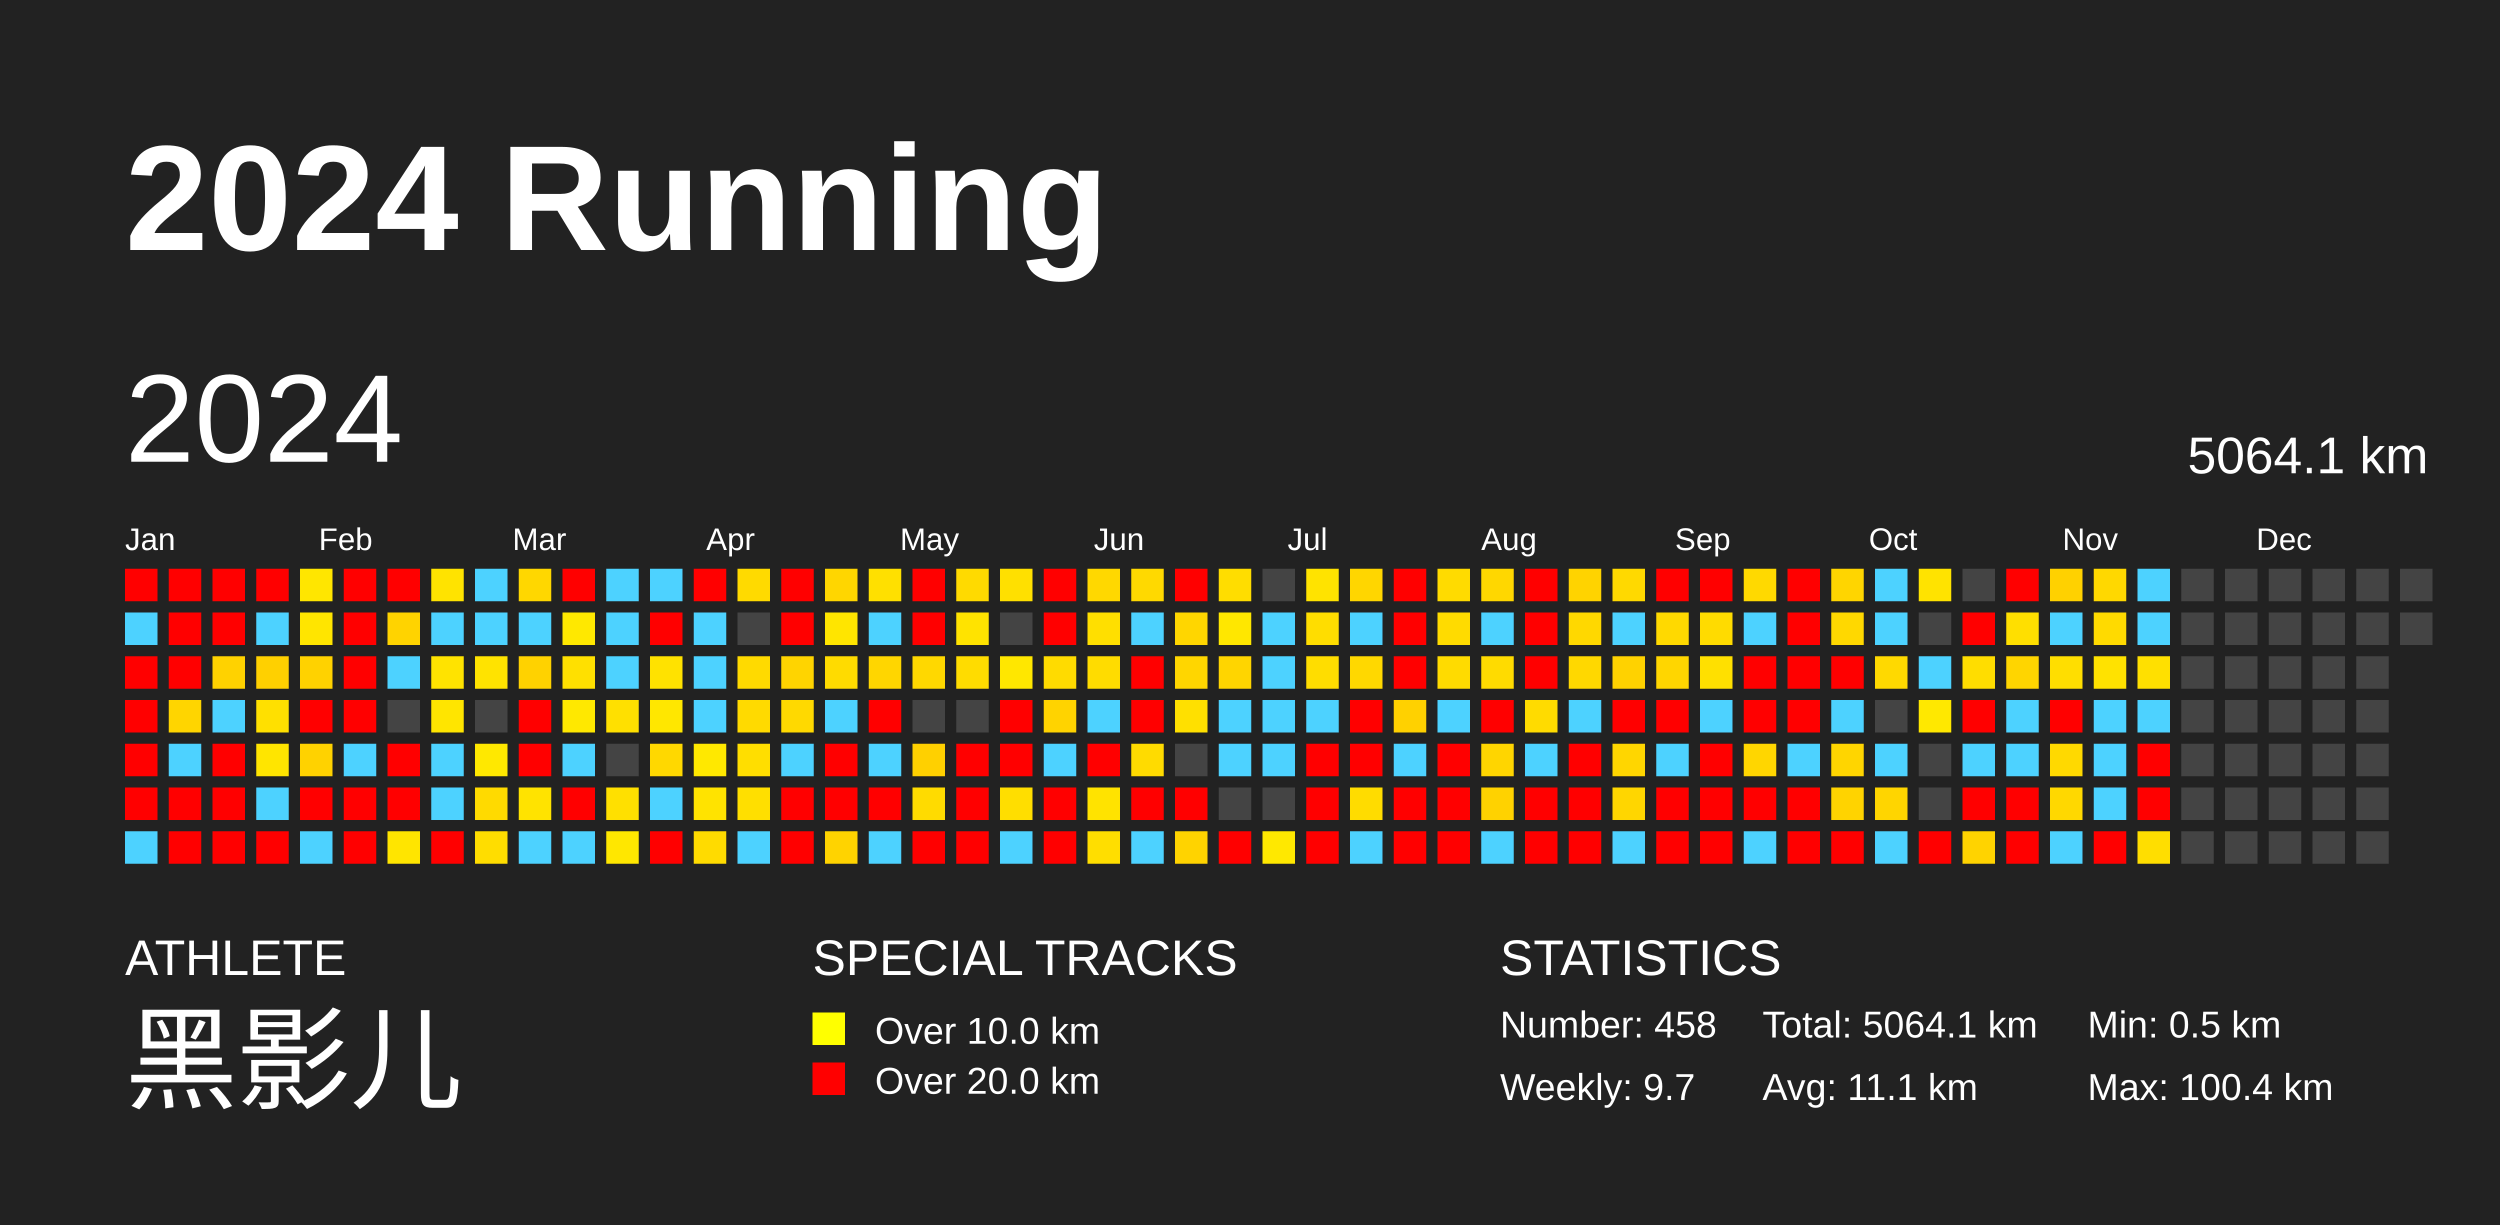
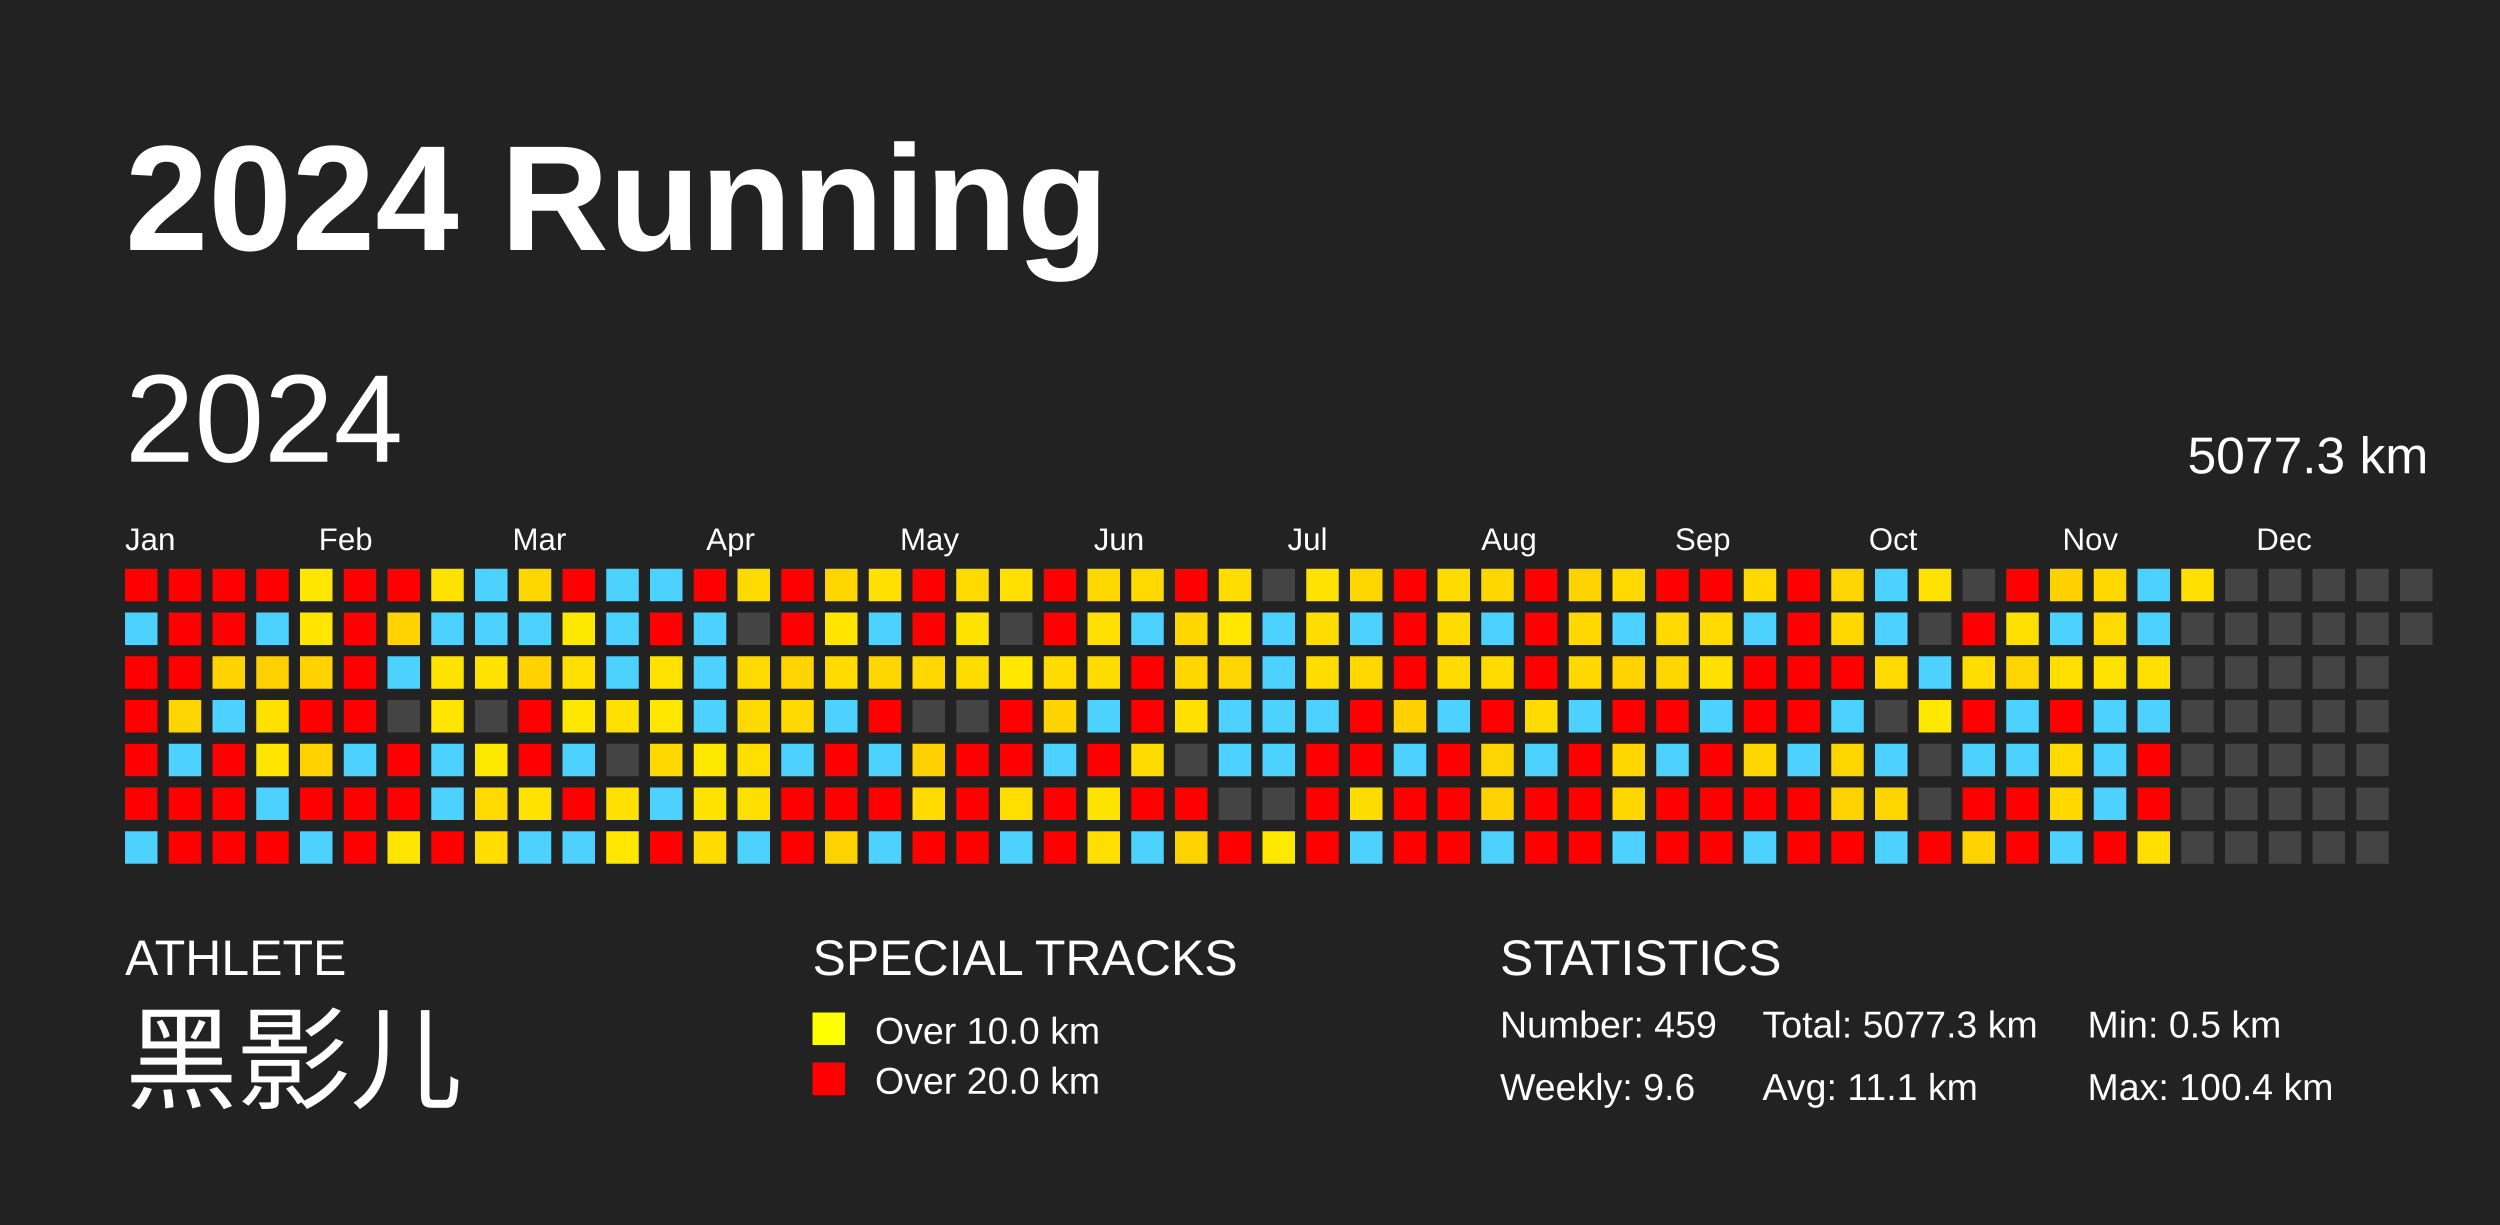
<svg xmlns="http://www.w3.org/2000/svg" baseProfile="full" height="98mm" version="1.1" viewBox="0,0,200,98" width="200mm">
  <defs />
  <rect fill="#222222" height="98" width="200" x="0" y="0" />
  <text fill="#FFFFFF" style="font-size:12px; font-family:Arial; font-weight:bold;" x="10" y="20">2024 Running</text>
  <text fill="#FFFFFF" style="font-size:4px; font-family:Arial" x="10" y="78">ATHLETE</text>
  <text fill="#FFFFFF" style="font-size:9px; font-family:Arial" x="10" y="88">黑影儿</text>
  <text fill="#FFFFFF" style="font-size:4px; font-family:Arial" x="65" y="78">SPECIAL TRACKS</text>
  <rect fill="yellow" height="2.6" width="2.6" x="65" y="81" />
  <text fill="#FFFFFF" style="font-size:3px; font-family:Arial" x="70" y="83.5">Over 10.0 km</text>
  <rect fill="red" height="2.6" width="2.6" x="65" y="85" />
  <text fill="#FFFFFF" style="font-size:3px; font-family:Arial" x="70" y="87.5">Over 20.0 km</text>
  <text fill="#FFFFFF" style="font-size:4px; font-family:Arial" x="120" y="78">STATISTICS</text>
-   <text fill="#FFFFFF" style="font-size:3px; font-family:Arial" x="120" y="83">Number: 458</text>
-   <text fill="#FFFFFF" style="font-size:3px; font-family:Arial" x="120" y="88">Weekly: 9.7</text>
-   <text fill="#FFFFFF" style="font-size:3px; font-family:Arial" x="141" y="83">Total: 5064.1 km</text>
+   <text fill="#FFFFFF" style="font-size:3px; font-family:Arial" x="120" y="83">Number: 459</text>
+   <text fill="#FFFFFF" style="font-size:3px; font-family:Arial" x="120" y="88">Weekly: 9.6</text>
+   <text fill="#FFFFFF" style="font-size:3px; font-family:Arial" x="141" y="83">Total: 5077.3 km</text>
  <text fill="#FFFFFF" style="font-size:3px; font-family:Arial" x="141" y="88">Avg: 11.1 km</text>
  <text fill="#FFFFFF" style="font-size:3px; font-family:Arial" x="167" y="83">Min: 0.5 km</text>
  <text fill="#FFFFFF" style="font-size:3px; font-family:Arial" x="167" y="88">Max: 100.4 km</text>
  <text dominant-baseline="hanging" fill="#FFFFFF" style="font-size:10.0px; font-family:Arial;" x="10" y="30">2024</text>
-   <text dominant-baseline="hanging" fill="#FFFFFF" style="font-size:4.125px; font-family:Arial;" x="175" y="35">5064.1 km</text>
+   <text dominant-baseline="hanging" fill="#FFFFFF" style="font-size:4.125px; font-family:Arial;" x="175" y="35">5077.3 km</text>
  <text fill="#FFFFFF" style="font-size:2.5px; font-family:Arial" x="10.0" y="44">Jan</text>
  <text fill="#FFFFFF" style="font-size:2.5px; font-family:Arial" x="25.5" y="44">Feb</text>
  <text fill="#FFFFFF" style="font-size:2.5px; font-family:Arial" x="41.0" y="44">Mar</text>
  <text fill="#FFFFFF" style="font-size:2.5px; font-family:Arial" x="56.5" y="44">Apr</text>
  <text fill="#FFFFFF" style="font-size:2.5px; font-family:Arial" x="72.0" y="44">May</text>
  <text fill="#FFFFFF" style="font-size:2.5px; font-family:Arial" x="87.5" y="44">Jun</text>
  <text fill="#FFFFFF" style="font-size:2.5px; font-family:Arial" x="103.0" y="44">Jul</text>
  <text fill="#FFFFFF" style="font-size:2.5px; font-family:Arial" x="118.5" y="44">Aug</text>
  <text fill="#FFFFFF" style="font-size:2.5px; font-family:Arial" x="134.0" y="44">Sep</text>
  <text fill="#FFFFFF" style="font-size:2.5px; font-family:Arial" x="149.5" y="44">Oct</text>
  <text fill="#FFFFFF" style="font-size:2.5px; font-family:Arial" x="165.0" y="44">Nov</text>
  <text fill="#FFFFFF" style="font-size:2.5px; font-family:Arial" x="180.5" y="44">Dec</text>
  <rect fill="red" height="2.6" width="2.6" x="10.0" y="45.5" />
  <rect fill="#4dd2ff" height="2.6" width="2.6" x="10.0" y="49.0" />
  <rect fill="red" height="2.6" width="2.6" x="10.0" y="52.5" />
  <rect fill="red" height="2.6" width="2.6" x="10.0" y="56.0" />
  <rect fill="red" height="2.6" width="2.6" x="10.0" y="59.5" />
  <rect fill="red" height="2.6" width="2.6" x="10.0" y="63.0" />
  <rect fill="#4dd2ff" height="2.6" width="2.6" x="10.0" y="66.5" />
  <rect fill="red" height="2.6" width="2.6" x="13.5" y="45.5" />
  <rect fill="red" height="2.6" width="2.6" x="13.5" y="49.0" />
  <rect fill="red" height="2.6" width="2.6" x="13.5" y="52.5" />
  <rect fill="#ffd500" height="2.6" width="2.6" x="13.5" y="56.0" />
  <rect fill="#4dd2ff" height="2.6" width="2.6" x="13.5" y="59.5" />
  <rect fill="red" height="2.6" width="2.6" x="13.5" y="63.0" />
  <rect fill="red" height="2.6" width="2.6" x="13.5" y="66.5" />
  <rect fill="red" height="2.6" width="2.6" x="17.0" y="45.5" />
  <rect fill="red" height="2.6" width="2.6" x="17.0" y="49.0" />
  <rect fill="#ffd200" height="2.6" width="2.6" x="17.0" y="52.5" />
  <rect fill="#4dd2ff" height="2.6" width="2.6" x="17.0" y="56.0" />
  <rect fill="red" height="2.6" width="2.6" x="17.0" y="59.5" />
  <rect fill="red" height="2.6" width="2.6" x="17.0" y="63.0" />
  <rect fill="red" height="2.6" width="2.6" x="17.0" y="66.5" />
  <rect fill="red" height="2.6" width="2.6" x="20.5" y="45.5" />
  <rect fill="#4dd2ff" height="2.6" width="2.6" x="20.5" y="49.0" />
  <rect fill="#ffd000" height="2.6" width="2.6" x="20.5" y="52.5" />
  <rect fill="#ffe000" height="2.6" width="2.6" x="20.5" y="56.0" />
  <rect fill="#ffe500" height="2.6" width="2.6" x="20.5" y="59.5" />
  <rect fill="#4dd2ff" height="2.6" width="2.6" x="20.5" y="63.0" />
  <rect fill="red" height="2.6" width="2.6" x="20.5" y="66.5" />
  <rect fill="#ffe600" height="2.6" width="2.6" x="24.0" y="45.5" />
  <rect fill="#ffe500" height="2.6" width="2.6" x="24.0" y="49.0" />
  <rect fill="#ffd200" height="2.6" width="2.6" x="24.0" y="52.5" />
  <rect fill="red" height="2.6" width="2.6" x="24.0" y="56.0" />
  <rect fill="#ffd200" height="2.6" width="2.6" x="24.0" y="59.5" />
  <rect fill="red" height="2.6" width="2.6" x="24.0" y="63.0" />
  <rect fill="#4dd2ff" height="2.6" width="2.6" x="24.0" y="66.5" />
  <rect fill="red" height="2.6" width="2.6" x="27.5" y="45.5" />
  <rect fill="red" height="2.6" width="2.6" x="27.5" y="49.0" />
  <rect fill="red" height="2.6" width="2.6" x="27.5" y="52.5" />
  <rect fill="red" height="2.6" width="2.6" x="27.5" y="56.0" />
  <rect fill="#4dd2ff" height="2.6" width="2.6" x="27.5" y="59.5" />
  <rect fill="red" height="2.6" width="2.6" x="27.5" y="63.0" />
  <rect fill="red" height="2.6" width="2.6" x="27.5" y="66.5" />
  <rect fill="red" height="2.6" width="2.6" x="31.0" y="45.5" />
  <rect fill="#ffd300" height="2.6" width="2.6" x="31.0" y="49.0" />
  <rect fill="#4dd2ff" height="2.6" width="2.6" x="31.0" y="52.5" />
  <rect fill="#444444" height="2.6" width="2.6" x="31.0" y="56.0" />
  <rect fill="red" height="2.6" width="2.6" x="31.0" y="59.5" />
  <rect fill="red" height="2.6" width="2.6" x="31.0" y="63.0" />
  <rect fill="#ffe500" height="2.6" width="2.6" x="31.0" y="66.5" />
  <rect fill="#ffe300" height="2.6" width="2.6" x="34.5" y="45.5" />
  <rect fill="#4dd2ff" height="2.6" width="2.6" x="34.5" y="49.0" />
  <rect fill="#ffe300" height="2.6" width="2.6" x="34.5" y="52.5" />
  <rect fill="#ffe500" height="2.6" width="2.6" x="34.5" y="56.0" />
  <rect fill="#4dd2ff" height="2.6" width="2.6" x="34.5" y="59.5" />
  <rect fill="#4dd2ff" height="2.6" width="2.6" x="34.5" y="63.0" />
  <rect fill="red" height="2.6" width="2.6" x="34.5" y="66.5" />
  <rect fill="#4dd2ff" height="2.6" width="2.6" x="38.0" y="45.5" />
  <rect fill="#4dd2ff" height="2.6" width="2.6" x="38.0" y="49.0" />
  <rect fill="#ffe300" height="2.6" width="2.6" x="38.0" y="52.5" />
  <rect fill="#444444" height="2.6" width="2.6" x="38.0" y="56.0" />
  <rect fill="#ffe800" height="2.6" width="2.6" x="38.0" y="59.5" />
  <rect fill="#ffda00" height="2.6" width="2.6" x="38.0" y="63.0" />
  <rect fill="#ffdd00" height="2.6" width="2.6" x="38.0" y="66.5" />
  <rect fill="#ffd700" height="2.6" width="2.6" x="41.5" y="45.5" />
  <rect fill="#4dd2ff" height="2.6" width="2.6" x="41.5" y="49.0" />
  <rect fill="#ffd200" height="2.6" width="2.6" x="41.5" y="52.5" />
  <rect fill="red" height="2.6" width="2.6" x="41.5" y="56.0" />
  <rect fill="red" height="2.6" width="2.6" x="41.5" y="59.5" />
  <rect fill="#ffe300" height="2.6" width="2.6" x="41.5" y="63.0" />
  <rect fill="#4dd2ff" height="2.6" width="2.6" x="41.5" y="66.5" />
  <rect fill="red" height="2.6" width="2.6" x="45.0" y="45.5" />
  <rect fill="#ffe800" height="2.6" width="2.6" x="45.0" y="49.0" />
  <rect fill="#ffe000" height="2.6" width="2.6" x="45.0" y="52.5" />
  <rect fill="#ffe800" height="2.6" width="2.6" x="45.0" y="56.0" />
  <rect fill="#4dd2ff" height="2.6" width="2.6" x="45.0" y="59.5" />
  <rect fill="red" height="2.6" width="2.6" x="45.0" y="63.0" />
  <rect fill="#4dd2ff" height="2.6" width="2.6" x="45.0" y="66.5" />
  <rect fill="#4dd2ff" height="2.6" width="2.6" x="48.5" y="45.5" />
  <rect fill="#4dd2ff" height="2.6" width="2.6" x="48.5" y="49.0" />
  <rect fill="#4dd2ff" height="2.6" width="2.6" x="48.5" y="52.5" />
  <rect fill="#ffe000" height="2.6" width="2.6" x="48.5" y="56.0" />
  <rect fill="#444444" height="2.6" width="2.6" x="48.5" y="59.5" />
  <rect fill="#ffe000" height="2.6" width="2.6" x="48.5" y="63.0" />
  <rect fill="#ffe700" height="2.6" width="2.6" x="48.5" y="66.5" />
  <rect fill="#4dd2ff" height="2.6" width="2.6" x="52.0" y="45.5" />
  <rect fill="red" height="2.6" width="2.6" x="52.0" y="49.0" />
  <rect fill="#ffe200" height="2.6" width="2.6" x="52.0" y="52.5" />
  <rect fill="#ffe700" height="2.6" width="2.6" x="52.0" y="56.0" />
  <rect fill="#ffd800" height="2.6" width="2.6" x="52.0" y="59.5" />
  <rect fill="#4dd2ff" height="2.6" width="2.6" x="52.0" y="63.0" />
  <rect fill="red" height="2.6" width="2.6" x="52.0" y="66.5" />
  <rect fill="red" height="2.6" width="2.6" x="55.5" y="45.5" />
  <rect fill="#4dd2ff" height="2.6" width="2.6" x="55.5" y="49.0" />
  <rect fill="#4dd2ff" height="2.6" width="2.6" x="55.5" y="52.5" />
  <rect fill="#4dd2ff" height="2.6" width="2.6" x="55.5" y="56.0" />
  <rect fill="#ffe800" height="2.6" width="2.6" x="55.5" y="59.5" />
  <rect fill="#ffe300" height="2.6" width="2.6" x="55.5" y="63.0" />
  <rect fill="#ffdb00" height="2.6" width="2.6" x="55.5" y="66.5" />
  <rect fill="#ffda00" height="2.6" width="2.6" x="59.0" y="45.5" />
  <rect fill="#444444" height="2.6" width="2.6" x="59.0" y="49.0" />
  <rect fill="#ffda00" height="2.6" width="2.6" x="59.0" y="52.5" />
  <rect fill="#ffda00" height="2.6" width="2.6" x="59.0" y="56.0" />
  <rect fill="#ffde00" height="2.6" width="2.6" x="59.0" y="59.5" />
  <rect fill="#ffdf00" height="2.6" width="2.6" x="59.0" y="63.0" />
  <rect fill="#4dd2ff" height="2.6" width="2.6" x="59.0" y="66.5" />
  <rect fill="red" height="2.6" width="2.6" x="62.5" y="45.5" />
  <rect fill="red" height="2.6" width="2.6" x="62.5" y="49.0" />
  <rect fill="#ffd400" height="2.6" width="2.6" x="62.5" y="52.5" />
  <rect fill="#ffd900" height="2.6" width="2.6" x="62.5" y="56.0" />
  <rect fill="#4dd2ff" height="2.6" width="2.6" x="62.5" y="59.5" />
  <rect fill="red" height="2.6" width="2.6" x="62.5" y="63.0" />
  <rect fill="red" height="2.6" width="2.6" x="62.5" y="66.5" />
  <rect fill="#ffd600" height="2.6" width="2.6" x="66.0" y="45.5" />
  <rect fill="#ffe500" height="2.6" width="2.6" x="66.0" y="49.0" />
  <rect fill="#ffdb00" height="2.6" width="2.6" x="66.0" y="52.5" />
  <rect fill="#4dd2ff" height="2.6" width="2.6" x="66.0" y="56.0" />
  <rect fill="red" height="2.6" width="2.6" x="66.0" y="59.5" />
  <rect fill="red" height="2.6" width="2.6" x="66.0" y="63.0" />
  <rect fill="#ffd300" height="2.6" width="2.6" x="66.0" y="66.5" />
  <rect fill="#ffe000" height="2.6" width="2.6" x="69.5" y="45.5" />
  <rect fill="#4dd2ff" height="2.6" width="2.6" x="69.5" y="49.0" />
  <rect fill="#ffd600" height="2.6" width="2.6" x="69.5" y="52.5" />
  <rect fill="red" height="2.6" width="2.6" x="69.5" y="56.0" />
  <rect fill="#4dd2ff" height="2.6" width="2.6" x="69.5" y="59.5" />
  <rect fill="red" height="2.6" width="2.6" x="69.5" y="63.0" />
  <rect fill="#4dd2ff" height="2.6" width="2.6" x="69.5" y="66.5" />
  <rect fill="red" height="2.6" width="2.6" x="73.0" y="45.5" />
  <rect fill="red" height="2.6" width="2.6" x="73.0" y="49.0" />
  <rect fill="#ffd800" height="2.6" width="2.6" x="73.0" y="52.5" />
  <rect fill="#444444" height="2.6" width="2.6" x="73.0" y="56.0" />
  <rect fill="#ffd000" height="2.6" width="2.6" x="73.0" y="59.5" />
  <rect fill="#ffdb00" height="2.6" width="2.6" x="73.0" y="63.0" />
  <rect fill="red" height="2.6" width="2.6" x="73.0" y="66.5" />
  <rect fill="#ffda00" height="2.6" width="2.6" x="76.5" y="45.5" />
  <rect fill="#ffe300" height="2.6" width="2.6" x="76.5" y="49.0" />
  <rect fill="#ffdc00" height="2.6" width="2.6" x="76.5" y="52.5" />
  <rect fill="#444444" height="2.6" width="2.6" x="76.5" y="56.0" />
  <rect fill="red" height="2.6" width="2.6" x="76.5" y="59.5" />
  <rect fill="red" height="2.6" width="2.6" x="76.5" y="63.0" />
  <rect fill="red" height="2.6" width="2.6" x="76.5" y="66.5" />
  <rect fill="#ffe000" height="2.6" width="2.6" x="80.0" y="45.5" />
  <rect fill="#444444" height="2.6" width="2.6" x="80.0" y="49.0" />
  <rect fill="#ffe700" height="2.6" width="2.6" x="80.0" y="52.5" />
  <rect fill="red" height="2.6" width="2.6" x="80.0" y="56.0" />
  <rect fill="red" height="2.6" width="2.6" x="80.0" y="59.5" />
  <rect fill="#ffde00" height="2.6" width="2.6" x="80.0" y="63.0" />
  <rect fill="#4dd2ff" height="2.6" width="2.6" x="80.0" y="66.5" />
  <rect fill="red" height="2.6" width="2.6" x="83.5" y="45.5" />
  <rect fill="red" height="2.6" width="2.6" x="83.5" y="49.0" />
  <rect fill="#ffdb00" height="2.6" width="2.6" x="83.5" y="52.5" />
  <rect fill="#ffd300" height="2.6" width="2.6" x="83.5" y="56.0" />
  <rect fill="#4dd2ff" height="2.6" width="2.6" x="83.5" y="59.5" />
  <rect fill="red" height="2.6" width="2.6" x="83.5" y="63.0" />
  <rect fill="red" height="2.6" width="2.6" x="83.5" y="66.5" />
  <rect fill="#ffd800" height="2.6" width="2.6" x="87.0" y="45.5" />
  <rect fill="#ffdf00" height="2.6" width="2.6" x="87.0" y="49.0" />
  <rect fill="#ffdc00" height="2.6" width="2.6" x="87.0" y="52.5" />
  <rect fill="#4dd2ff" height="2.6" width="2.6" x="87.0" y="56.0" />
  <rect fill="red" height="2.6" width="2.6" x="87.0" y="59.5" />
  <rect fill="#ffe300" height="2.6" width="2.6" x="87.0" y="63.0" />
  <rect fill="#ffde00" height="2.6" width="2.6" x="87.0" y="66.5" />
  <rect fill="#ffd900" height="2.6" width="2.6" x="90.5" y="45.5" />
  <rect fill="#4dd2ff" height="2.6" width="2.6" x="90.5" y="49.0" />
  <rect fill="red" height="2.6" width="2.6" x="90.5" y="52.5" />
  <rect fill="red" height="2.6" width="2.6" x="90.5" y="56.0" />
  <rect fill="#ffdb00" height="2.6" width="2.6" x="90.5" y="59.5" />
  <rect fill="red" height="2.6" width="2.6" x="90.5" y="63.0" />
  <rect fill="#4dd2ff" height="2.6" width="2.6" x="90.5" y="66.5" />
  <rect fill="red" height="2.6" width="2.6" x="94.0" y="45.5" />
  <rect fill="#ffd600" height="2.6" width="2.6" x="94.0" y="49.0" />
  <rect fill="#ffd600" height="2.6" width="2.6" x="94.0" y="52.5" />
  <rect fill="#ffe000" height="2.6" width="2.6" x="94.0" y="56.0" />
  <rect fill="#444444" height="2.6" width="2.6" x="94.0" y="59.5" />
  <rect fill="red" height="2.6" width="2.6" x="94.0" y="63.0" />
  <rect fill="#ffd300" height="2.6" width="2.6" x="94.0" y="66.5" />
  <rect fill="#ffdd00" height="2.6" width="2.6" x="97.5" y="45.5" />
  <rect fill="#ffe700" height="2.6" width="2.6" x="97.5" y="49.0" />
  <rect fill="#ffd500" height="2.6" width="2.6" x="97.5" y="52.5" />
  <rect fill="#4dd2ff" height="2.6" width="2.6" x="97.5" y="56.0" />
  <rect fill="#4dd2ff" height="2.6" width="2.6" x="97.5" y="59.5" />
  <rect fill="#444444" height="2.6" width="2.6" x="97.5" y="63.0" />
  <rect fill="red" height="2.6" width="2.6" x="97.5" y="66.5" />
  <rect fill="#444444" height="2.6" width="2.6" x="101.0" y="45.5" />
  <rect fill="#4dd2ff" height="2.6" width="2.6" x="101.0" y="49.0" />
  <rect fill="#4dd2ff" height="2.6" width="2.6" x="101.0" y="52.5" />
  <rect fill="#4dd2ff" height="2.6" width="2.6" x="101.0" y="56.0" />
  <rect fill="#4dd2ff" height="2.6" width="2.6" x="101.0" y="59.5" />
  <rect fill="#444444" height="2.6" width="2.6" x="101.0" y="63.0" />
  <rect fill="#ffe800" height="2.6" width="2.6" x="101.0" y="66.5" />
  <rect fill="#ffe300" height="2.6" width="2.6" x="104.5" y="45.5" />
  <rect fill="#ffdd00" height="2.6" width="2.6" x="104.5" y="49.0" />
  <rect fill="#ffdd00" height="2.6" width="2.6" x="104.5" y="52.5" />
  <rect fill="#4dd2ff" height="2.6" width="2.6" x="104.5" y="56.0" />
  <rect fill="red" height="2.6" width="2.6" x="104.5" y="59.5" />
  <rect fill="red" height="2.6" width="2.6" x="104.5" y="63.0" />
  <rect fill="red" height="2.6" width="2.6" x="104.5" y="66.5" />
  <rect fill="#ffd600" height="2.6" width="2.6" x="108.0" y="45.5" />
  <rect fill="#4dd2ff" height="2.6" width="2.6" x="108.0" y="49.0" />
  <rect fill="#ffd800" height="2.6" width="2.6" x="108.0" y="52.5" />
  <rect fill="red" height="2.6" width="2.6" x="108.0" y="56.0" />
  <rect fill="red" height="2.6" width="2.6" x="108.0" y="59.5" />
  <rect fill="#ffdc00" height="2.6" width="2.6" x="108.0" y="63.0" />
  <rect fill="#4dd2ff" height="2.6" width="2.6" x="108.0" y="66.5" />
  <rect fill="red" height="2.6" width="2.6" x="111.5" y="45.5" />
  <rect fill="red" height="2.6" width="2.6" x="111.5" y="49.0" />
  <rect fill="red" height="2.6" width="2.6" x="111.5" y="52.5" />
  <rect fill="#ffd100" height="2.6" width="2.6" x="111.5" y="56.0" />
  <rect fill="#4dd2ff" height="2.6" width="2.6" x="111.5" y="59.5" />
  <rect fill="red" height="2.6" width="2.6" x="111.5" y="63.0" />
  <rect fill="red" height="2.6" width="2.6" x="111.5" y="66.5" />
  <rect fill="#ffdb00" height="2.6" width="2.6" x="115.0" y="45.5" />
  <rect fill="#ffdb00" height="2.6" width="2.6" x="115.0" y="49.0" />
  <rect fill="#ffdb00" height="2.6" width="2.6" x="115.0" y="52.5" />
  <rect fill="#4dd2ff" height="2.6" width="2.6" x="115.0" y="56.0" />
  <rect fill="red" height="2.6" width="2.6" x="115.0" y="59.5" />
  <rect fill="red" height="2.6" width="2.6" x="115.0" y="63.0" />
  <rect fill="red" height="2.6" width="2.6" x="115.0" y="66.5" />
  <rect fill="#ffd700" height="2.6" width="2.6" x="118.5" y="45.5" />
  <rect fill="#4dd2ff" height="2.6" width="2.6" x="118.5" y="49.0" />
  <rect fill="#ffdb00" height="2.6" width="2.6" x="118.5" y="52.5" />
  <rect fill="red" height="2.6" width="2.6" x="118.5" y="56.0" />
  <rect fill="#ffd500" height="2.6" width="2.6" x="118.5" y="59.5" />
  <rect fill="#ffd200" height="2.6" width="2.6" x="118.5" y="63.0" />
  <rect fill="#4dd2ff" height="2.6" width="2.6" x="118.5" y="66.5" />
  <rect fill="red" height="2.6" width="2.6" x="122.0" y="45.5" />
  <rect fill="red" height="2.6" width="2.6" x="122.0" y="49.0" />
  <rect fill="red" height="2.6" width="2.6" x="122.0" y="52.5" />
  <rect fill="#ffdb00" height="2.6" width="2.6" x="122.0" y="56.0" />
  <rect fill="#4dd2ff" height="2.6" width="2.6" x="122.0" y="59.5" />
  <rect fill="red" height="2.6" width="2.6" x="122.0" y="63.0" />
  <rect fill="red" height="2.6" width="2.6" x="122.0" y="66.5" />
  <rect fill="#ffd300" height="2.6" width="2.6" x="125.5" y="45.5" />
  <rect fill="#ffd800" height="2.6" width="2.6" x="125.5" y="49.0" />
  <rect fill="#ffd800" height="2.6" width="2.6" x="125.5" y="52.5" />
  <rect fill="#4dd2ff" height="2.6" width="2.6" x="125.5" y="56.0" />
  <rect fill="red" height="2.6" width="2.6" x="125.5" y="59.5" />
  <rect fill="red" height="2.6" width="2.6" x="125.5" y="63.0" />
  <rect fill="red" height="2.6" width="2.6" x="125.5" y="66.5" />
  <rect fill="#ffd900" height="2.6" width="2.6" x="129.0" y="45.5" />
  <rect fill="#4dd2ff" height="2.6" width="2.6" x="129.0" y="49.0" />
  <rect fill="#ffd200" height="2.6" width="2.6" x="129.0" y="52.5" />
  <rect fill="red" height="2.6" width="2.6" x="129.0" y="56.0" />
  <rect fill="#ffd600" height="2.6" width="2.6" x="129.0" y="59.5" />
  <rect fill="#ffd600" height="2.6" width="2.6" x="129.0" y="63.0" />
  <rect fill="#4dd2ff" height="2.6" width="2.6" x="129.0" y="66.5" />
  <rect fill="red" height="2.6" width="2.6" x="132.5" y="45.5" />
  <rect fill="#ffd900" height="2.6" width="2.6" x="132.5" y="49.0" />
  <rect fill="#ffd600" height="2.6" width="2.6" x="132.5" y="52.5" />
  <rect fill="red" height="2.6" width="2.6" x="132.5" y="56.0" />
  <rect fill="#4dd2ff" height="2.6" width="2.6" x="132.5" y="59.5" />
  <rect fill="red" height="2.6" width="2.6" x="132.5" y="63.0" />
  <rect fill="red" height="2.6" width="2.6" x="132.5" y="66.5" />
  <rect fill="red" height="2.6" width="2.6" x="136.0" y="45.5" />
  <rect fill="#ffdb00" height="2.6" width="2.6" x="136.0" y="49.0" />
  <rect fill="#ffe000" height="2.6" width="2.6" x="136.0" y="52.5" />
  <rect fill="#4dd2ff" height="2.6" width="2.6" x="136.0" y="56.0" />
  <rect fill="red" height="2.6" width="2.6" x="136.0" y="59.5" />
  <rect fill="red" height="2.6" width="2.6" x="136.0" y="63.0" />
  <rect fill="red" height="2.6" width="2.6" x="136.0" y="66.5" />
  <rect fill="#ffd900" height="2.6" width="2.6" x="139.5" y="45.5" />
  <rect fill="#4dd2ff" height="2.6" width="2.6" x="139.5" y="49.0" />
  <rect fill="red" height="2.6" width="2.6" x="139.5" y="52.5" />
  <rect fill="red" height="2.6" width="2.6" x="139.5" y="56.0" />
  <rect fill="#ffd600" height="2.6" width="2.6" x="139.5" y="59.5" />
  <rect fill="red" height="2.6" width="2.6" x="139.5" y="63.0" />
  <rect fill="#4dd2ff" height="2.6" width="2.6" x="139.5" y="66.5" />
  <rect fill="red" height="2.6" width="2.6" x="143.0" y="45.5" />
  <rect fill="red" height="2.6" width="2.6" x="143.0" y="49.0" />
  <rect fill="red" height="2.6" width="2.6" x="143.0" y="52.5" />
  <rect fill="red" height="2.6" width="2.6" x="143.0" y="56.0" />
  <rect fill="#4dd2ff" height="2.6" width="2.6" x="143.0" y="59.5" />
  <rect fill="red" height="2.6" width="2.6" x="143.0" y="63.0" />
  <rect fill="red" height="2.6" width="2.6" x="143.0" y="66.5" />
  <rect fill="#ffd500" height="2.6" width="2.6" x="146.5" y="45.5" />
  <rect fill="#ffd800" height="2.6" width="2.6" x="146.5" y="49.0" />
  <rect fill="red" height="2.6" width="2.6" x="146.5" y="52.5" />
  <rect fill="#4dd2ff" height="2.6" width="2.6" x="146.5" y="56.0" />
  <rect fill="#ffd500" height="2.6" width="2.6" x="146.5" y="59.5" />
  <rect fill="#ffd300" height="2.6" width="2.6" x="146.5" y="63.0" />
  <rect fill="red" height="2.6" width="2.6" x="146.5" y="66.5" />
  <rect fill="#4dd2ff" height="2.6" width="2.6" x="150.0" y="45.5" />
  <rect fill="#4dd2ff" height="2.6" width="2.6" x="150.0" y="49.0" />
  <rect fill="#ffd900" height="2.6" width="2.6" x="150.0" y="52.5" />
  <rect fill="#444444" height="2.6" width="2.6" x="150.0" y="56.0" />
  <rect fill="#4dd2ff" height="2.6" width="2.6" x="150.0" y="59.5" />
  <rect fill="#ffd500" height="2.6" width="2.6" x="150.0" y="63.0" />
  <rect fill="#4dd2ff" height="2.6" width="2.6" x="150.0" y="66.5" />
  <rect fill="#ffe300" height="2.6" width="2.6" x="153.5" y="45.5" />
  <rect fill="#444444" height="2.6" width="2.6" x="153.5" y="49.0" />
  <rect fill="#4dd2ff" height="2.6" width="2.6" x="153.5" y="52.5" />
  <rect fill="#ffe800" height="2.6" width="2.6" x="153.5" y="56.0" />
  <rect fill="#444444" height="2.6" width="2.6" x="153.5" y="59.5" />
  <rect fill="#444444" height="2.6" width="2.6" x="153.5" y="63.0" />
  <rect fill="red" height="2.6" width="2.6" x="153.5" y="66.5" />
  <rect fill="#444444" height="2.6" width="2.6" x="157.0" y="45.5" />
  <rect fill="red" height="2.6" width="2.6" x="157.0" y="49.0" />
  <rect fill="#ffdd00" height="2.6" width="2.6" x="157.0" y="52.5" />
  <rect fill="red" height="2.6" width="2.6" x="157.0" y="56.0" />
  <rect fill="#4dd2ff" height="2.6" width="2.6" x="157.0" y="59.5" />
  <rect fill="red" height="2.6" width="2.6" x="157.0" y="63.0" />
  <rect fill="#ffd300" height="2.6" width="2.6" x="157.0" y="66.5" />
  <rect fill="red" height="2.6" width="2.6" x="160.5" y="45.5" />
  <rect fill="#ffdf00" height="2.6" width="2.6" x="160.5" y="49.0" />
  <rect fill="#ffd500" height="2.6" width="2.6" x="160.5" y="52.5" />
  <rect fill="#4dd2ff" height="2.6" width="2.6" x="160.5" y="56.0" />
  <rect fill="#4dd2ff" height="2.6" width="2.6" x="160.5" y="59.5" />
  <rect fill="red" height="2.6" width="2.6" x="160.5" y="63.0" />
  <rect fill="red" height="2.6" width="2.6" x="160.5" y="66.5" />
  <rect fill="#ffd100" height="2.6" width="2.6" x="164.0" y="45.5" />
  <rect fill="#4dd2ff" height="2.6" width="2.6" x="164.0" y="49.0" />
  <rect fill="#ffde00" height="2.6" width="2.6" x="164.0" y="52.5" />
  <rect fill="red" height="2.6" width="2.6" x="164.0" y="56.0" />
  <rect fill="#ffd900" height="2.6" width="2.6" x="164.0" y="59.5" />
  <rect fill="#ffd800" height="2.6" width="2.6" x="164.0" y="63.0" />
  <rect fill="#4dd2ff" height="2.6" width="2.6" x="164.0" y="66.5" />
  <rect fill="#ffd800" height="2.6" width="2.6" x="167.5" y="45.5" />
  <rect fill="#ffda00" height="2.6" width="2.6" x="167.5" y="49.0" />
  <rect fill="#ffe200" height="2.6" width="2.6" x="167.5" y="52.5" />
  <rect fill="#4dd2ff" height="2.6" width="2.6" x="167.5" y="56.0" />
  <rect fill="#4dd2ff" height="2.6" width="2.6" x="167.5" y="59.5" />
  <rect fill="#4dd2ff" height="2.6" width="2.6" x="167.5" y="63.0" />
  <rect fill="red" height="2.6" width="2.6" x="167.5" y="66.5" />
  <rect fill="#4dd2ff" height="2.6" width="2.6" x="171.0" y="45.5" />
  <rect fill="#4dd2ff" height="2.6" width="2.6" x="171.0" y="49.0" />
  <rect fill="#ffe000" height="2.6" width="2.6" x="171.0" y="52.5" />
  <rect fill="#4dd2ff" height="2.6" width="2.6" x="171.0" y="56.0" />
  <rect fill="red" height="2.6" width="2.6" x="171.0" y="59.5" />
  <rect fill="red" height="2.6" width="2.6" x="171.0" y="63.0" />
  <rect fill="#ffde00" height="2.6" width="2.6" x="171.0" y="66.5" />
-   <rect fill="#444444" height="2.6" width="2.6" x="174.5" y="45.5" />
+   <rect fill="#ffe000" height="2.6" width="2.6" x="174.5" y="45.5" />
  <rect fill="#444444" height="2.6" width="2.6" x="174.5" y="49.0" />
  <rect fill="#444444" height="2.6" width="2.6" x="174.5" y="52.5" />
  <rect fill="#444444" height="2.6" width="2.6" x="174.5" y="56.0" />
  <rect fill="#444444" height="2.6" width="2.6" x="174.5" y="59.5" />
  <rect fill="#444444" height="2.6" width="2.6" x="174.5" y="63.0" />
  <rect fill="#444444" height="2.6" width="2.6" x="174.5" y="66.5" />
  <rect fill="#444444" height="2.6" width="2.6" x="178.0" y="45.5" />
  <rect fill="#444444" height="2.6" width="2.6" x="178.0" y="49.0" />
  <rect fill="#444444" height="2.6" width="2.6" x="178.0" y="52.5" />
  <rect fill="#444444" height="2.6" width="2.6" x="178.0" y="56.0" />
  <rect fill="#444444" height="2.6" width="2.6" x="178.0" y="59.5" />
  <rect fill="#444444" height="2.6" width="2.6" x="178.0" y="63.0" />
  <rect fill="#444444" height="2.6" width="2.6" x="178.0" y="66.5" />
  <rect fill="#444444" height="2.6" width="2.6" x="181.5" y="45.5" />
  <rect fill="#444444" height="2.6" width="2.6" x="181.5" y="49.0" />
  <rect fill="#444444" height="2.6" width="2.6" x="181.5" y="52.5" />
  <rect fill="#444444" height="2.6" width="2.6" x="181.5" y="56.0" />
  <rect fill="#444444" height="2.6" width="2.6" x="181.5" y="59.5" />
  <rect fill="#444444" height="2.6" width="2.6" x="181.5" y="63.0" />
  <rect fill="#444444" height="2.6" width="2.6" x="181.5" y="66.5" />
  <rect fill="#444444" height="2.6" width="2.6" x="185.0" y="45.5" />
  <rect fill="#444444" height="2.6" width="2.6" x="185.0" y="49.0" />
  <rect fill="#444444" height="2.6" width="2.6" x="185.0" y="52.5" />
  <rect fill="#444444" height="2.6" width="2.6" x="185.0" y="56.0" />
  <rect fill="#444444" height="2.6" width="2.6" x="185.0" y="59.5" />
  <rect fill="#444444" height="2.6" width="2.6" x="185.0" y="63.0" />
  <rect fill="#444444" height="2.6" width="2.6" x="185.0" y="66.5" />
  <rect fill="#444444" height="2.6" width="2.6" x="188.5" y="45.5" />
  <rect fill="#444444" height="2.6" width="2.6" x="188.5" y="49.0" />
  <rect fill="#444444" height="2.6" width="2.6" x="188.5" y="52.5" />
  <rect fill="#444444" height="2.6" width="2.6" x="188.5" y="56.0" />
  <rect fill="#444444" height="2.6" width="2.6" x="188.5" y="59.5" />
  <rect fill="#444444" height="2.6" width="2.6" x="188.5" y="63.0" />
  <rect fill="#444444" height="2.6" width="2.6" x="188.5" y="66.5" />
  <rect fill="#444444" height="2.6" width="2.6" x="192.0" y="45.5" />
  <rect fill="#444444" height="2.6" width="2.6" x="192.0" y="49.0" />
</svg>
